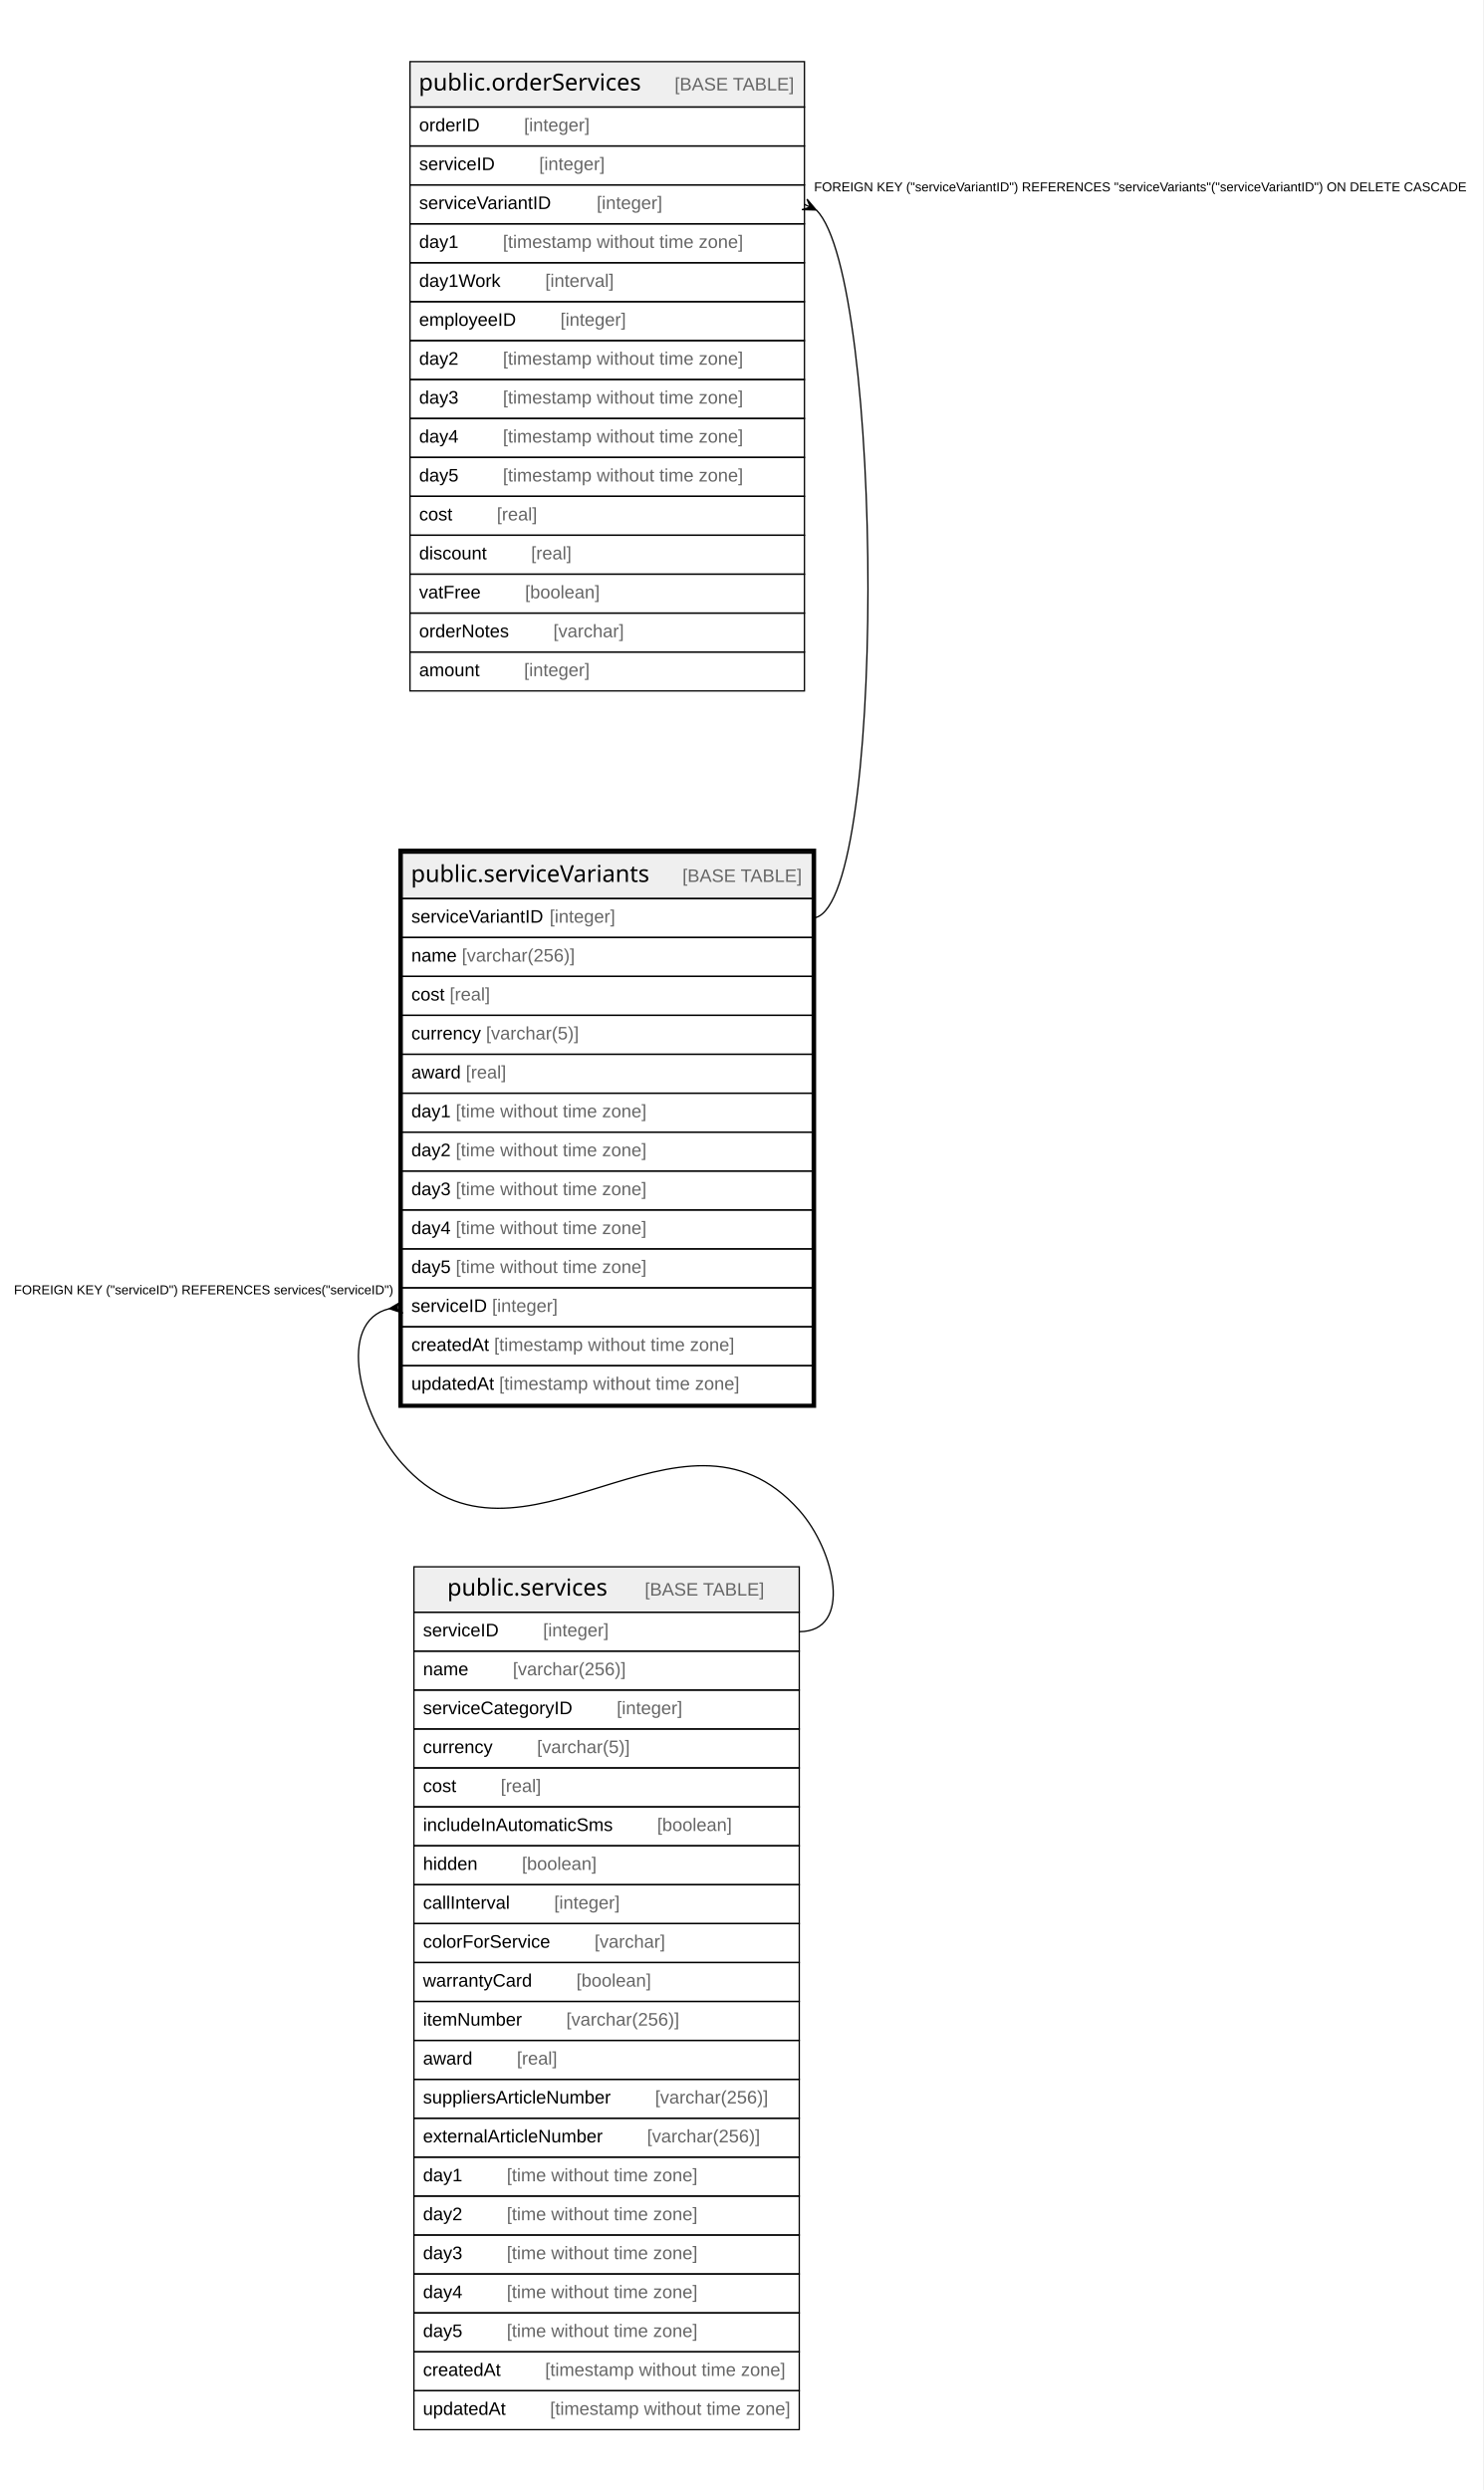
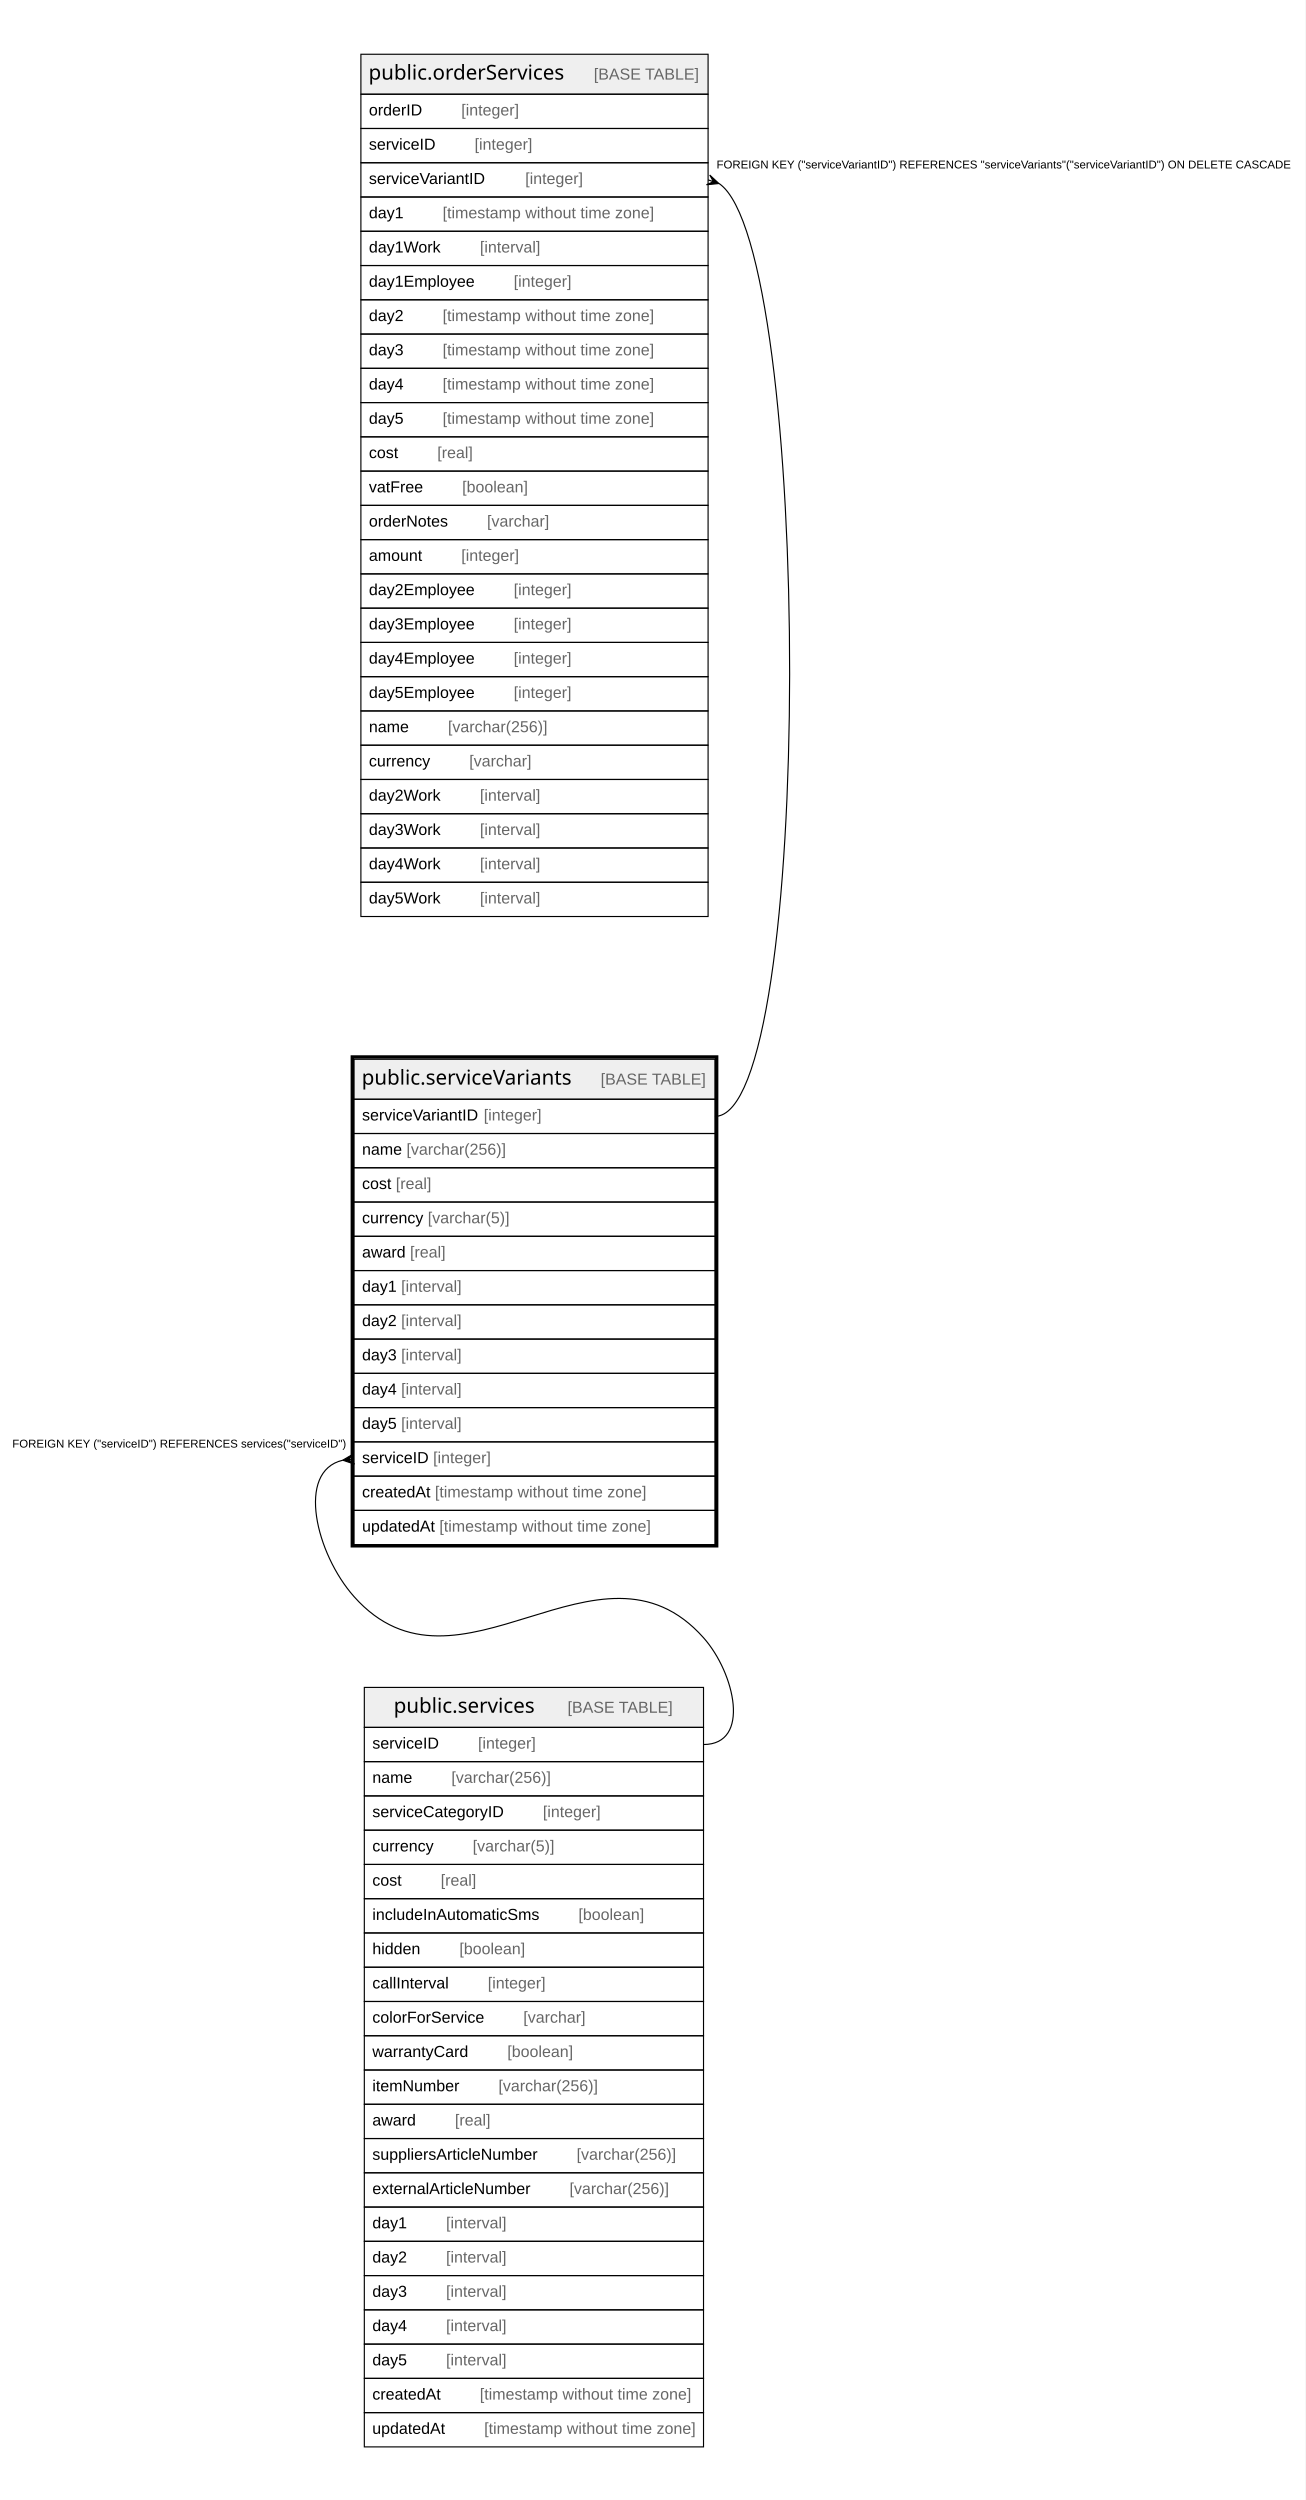
- <svg xmlns="http://www.w3.org/2000/svg" width="1143pt" height="1919pt" viewBox="0.00 0.00 1143.00 1919.00">
-   <g id="graph0" class="graph" transform="scale(1 1) rotate(0) translate(4 1915)">
-     <polygon fill="#ffffff" stroke="transparent" points="-4,4 -4,-1915 1139,-1915 1139,4 -4,4" />
+ <svg xmlns="http://www.w3.org/2000/svg" width="1143pt" height="2189pt" viewBox="0.00 0.00 1143.00 2189.00">
+   <g id="graph0" class="graph" transform="scale(1 1) rotate(0) translate(4 2185)">
+     <polygon fill="#ffffff" stroke="transparent" points="-4,4 -4,-2185 1139,-2185 1139,4 -4,4" />
    <g id="node1" class="node">
      <polygon fill="#efefef" stroke="transparent" points="306,-1222.5 306,-1257.5 622,-1257.5 622,-1222.5 306,-1222.5" />
      <polygon fill="none" stroke="#000000" points="306,-1222.5 306,-1257.5 622,-1257.5 622,-1222.5 306,-1222.5" />
      <text text-anchor="start" x="312.706" y="-1235.3" font-family="Arial Bold" font-size="18.00" fill="#000000">public.serviceVariants</text>
      <text text-anchor="start" x="487.726" y="-1235.3" font-family="Arial" font-size="14.00" fill="#000000">    </text>
      <text text-anchor="start" x="521.931" y="-1235.3" font-family="Arial" font-size="14.00" fill="#666666">[BASE TABLE]</text>
      <polygon fill="none" stroke="#000000" points="306,-1192.5 306,-1222.5 622,-1222.5 622,-1192.5 306,-1192.5" />
      <text text-anchor="start" x="313" y="-1203.9" font-family="Arial" font-size="14.00" fill="#000000">serviceVariantID </text>
      <text text-anchor="start" x="419.562" y="-1203.9" font-family="Arial" font-size="14.00" fill="#666666">[integer]</text>
      <polygon fill="none" stroke="#000000" points="306,-1162.5 306,-1192.5 622,-1192.5 622,-1162.5 306,-1162.5" />
      <text text-anchor="start" x="313" y="-1173.9" font-family="Arial" font-size="14.00" fill="#000000">name </text>
      <text text-anchor="start" x="351.899" y="-1173.9" font-family="Arial" font-size="14.00" fill="#666666">[varchar(256)]</text>
      <polygon fill="none" stroke="#000000" points="306,-1132.5 306,-1162.5 622,-1162.5 622,-1132.5 306,-1132.5" />
      <text text-anchor="start" x="313" y="-1143.9" font-family="Arial" font-size="14.00" fill="#000000">cost </text>
      <text text-anchor="start" x="342.564" y="-1143.9" font-family="Arial" font-size="14.00" fill="#666666">[real]</text>
      <polygon fill="none" stroke="#000000" points="306,-1102.5 306,-1132.5 622,-1132.5 622,-1102.5 306,-1102.5" />
      <text text-anchor="start" x="313" y="-1113.9" font-family="Arial" font-size="14.00" fill="#000000">currency </text>
      <text text-anchor="start" x="370.56" y="-1113.9" font-family="Arial" font-size="14.00" fill="#666666">[varchar(5)]</text>
      <polygon fill="none" stroke="#000000" points="306,-1072.5 306,-1102.5 622,-1102.5 622,-1072.5 306,-1072.5" />
      <text text-anchor="start" x="313" y="-1083.9" font-family="Arial" font-size="14.00" fill="#000000">award </text>
      <text text-anchor="start" x="355.006" y="-1083.9" font-family="Arial" font-size="14.00" fill="#666666">[real]</text>
      <polygon fill="none" stroke="#000000" points="306,-1042.5 306,-1072.5 622,-1072.5 622,-1042.5 306,-1042.5" />
      <text text-anchor="start" x="313" y="-1053.9" font-family="Arial" font-size="14.00" fill="#000000">day1 </text>
-       <text text-anchor="start" x="347.238" y="-1053.9" font-family="Arial" font-size="14.00" fill="#666666">[time without time zone]</text>
+       <text text-anchor="start" x="347.238" y="-1053.9" font-family="Arial" font-size="14.00" fill="#666666">[interval]</text>
      <polygon fill="none" stroke="#000000" points="306,-1012.5 306,-1042.5 622,-1042.5 622,-1012.5 306,-1012.5" />
      <text text-anchor="start" x="313" y="-1023.9" font-family="Arial" font-size="14.00" fill="#000000">day2 </text>
-       <text text-anchor="start" x="347.238" y="-1023.9" font-family="Arial" font-size="14.00" fill="#666666">[time without time zone]</text>
+       <text text-anchor="start" x="347.238" y="-1023.9" font-family="Arial" font-size="14.00" fill="#666666">[interval]</text>
      <polygon fill="none" stroke="#000000" points="306,-982.5 306,-1012.5 622,-1012.5 622,-982.5 306,-982.5" />
      <text text-anchor="start" x="313" y="-993.9" font-family="Arial" font-size="14.00" fill="#000000">day3 </text>
-       <text text-anchor="start" x="347.238" y="-993.9" font-family="Arial" font-size="14.00" fill="#666666">[time without time zone]</text>
+       <text text-anchor="start" x="347.238" y="-993.9" font-family="Arial" font-size="14.00" fill="#666666">[interval]</text>
      <polygon fill="none" stroke="#000000" points="306,-952.5 306,-982.5 622,-982.5 622,-952.5 306,-952.5" />
      <text text-anchor="start" x="313" y="-963.9" font-family="Arial" font-size="14.00" fill="#000000">day4 </text>
-       <text text-anchor="start" x="347.238" y="-963.9" font-family="Arial" font-size="14.00" fill="#666666">[time without time zone]</text>
+       <text text-anchor="start" x="347.238" y="-963.9" font-family="Arial" font-size="14.00" fill="#666666">[interval]</text>
      <polygon fill="none" stroke="#000000" points="306,-922.5 306,-952.5 622,-952.5 622,-922.5 306,-922.5" />
      <text text-anchor="start" x="313" y="-933.9" font-family="Arial" font-size="14.00" fill="#000000">day5 </text>
-       <text text-anchor="start" x="347.238" y="-933.9" font-family="Arial" font-size="14.00" fill="#666666">[time without time zone]</text>
+       <text text-anchor="start" x="347.238" y="-933.9" font-family="Arial" font-size="14.00" fill="#666666">[interval]</text>
      <polygon fill="none" stroke="#000000" points="306,-892.5 306,-922.5 622,-922.5 622,-892.5 306,-892.5" />
      <text text-anchor="start" x="313" y="-903.9" font-family="Arial" font-size="14.00" fill="#000000">serviceID </text>
      <text text-anchor="start" x="375.22" y="-903.9" font-family="Arial" font-size="14.00" fill="#666666">[integer]</text>
      <polygon fill="none" stroke="#000000" points="306,-862.5 306,-892.5 622,-892.5 622,-862.5 306,-862.5" />
      <text text-anchor="start" x="313" y="-873.9" font-family="Arial" font-size="14.00" fill="#000000">createdAt </text>
      <text text-anchor="start" x="376.799" y="-873.9" font-family="Arial" font-size="14.00" fill="#666666">[timestamp without time zone]</text>
      <polygon fill="none" stroke="#000000" points="306,-832.5 306,-862.5 622,-862.5 622,-832.5 306,-832.5" />
      <text text-anchor="start" x="313" y="-843.9" font-family="Arial" font-size="14.00" fill="#000000">updatedAt </text>
      <text text-anchor="start" x="380.704" y="-843.9" font-family="Arial" font-size="14.00" fill="#666666">[timestamp without time zone]</text>
      <polygon fill="none" stroke="#000000" stroke-width="3" points="304.5,-831.5 304.5,-1259.5 623.5,-1259.5 623.5,-831.5 304.5,-831.5" />
    </g>
    <g id="node3" class="node">
      <polygon fill="#efefef" stroke="transparent" points="315,-672.5 315,-707.5 612,-707.5 612,-672.5 315,-672.5" />
      <polygon fill="none" stroke="#000000" points="315,-672.5 315,-707.5 612,-707.5 612,-672.5 315,-672.5" />
      <text text-anchor="start" x="340.712" y="-685.3" font-family="Arial Bold" font-size="18.00" fill="#000000">public.services</text>
      <text text-anchor="start" x="458.72" y="-685.3" font-family="Arial" font-size="14.00" fill="#000000">    </text>
      <text text-anchor="start" x="492.925" y="-685.3" font-family="Arial" font-size="14.00" fill="#666666">[BASE TABLE]</text>
      <polygon fill="none" stroke="#000000" points="315,-642.5 315,-672.5 612,-672.5 612,-642.5 315,-642.5" />
      <text text-anchor="start" x="322" y="-653.9" font-family="Arial" font-size="14.00" fill="#000000">serviceID    </text>
      <text text-anchor="start" x="414.534" y="-653.9" font-family="Arial" font-size="14.00" fill="#666666">[integer]</text>
      <polygon fill="none" stroke="#000000" points="315,-612.5 315,-642.5 612,-642.5 612,-612.5 315,-612.5" />
      <text text-anchor="start" x="322" y="-623.9" font-family="Arial" font-size="14.00" fill="#000000">name    </text>
      <text text-anchor="start" x="391.213" y="-623.9" font-family="Arial" font-size="14.00" fill="#666666">[varchar(256)]</text>
      <polygon fill="none" stroke="#000000" points="315,-582.5 315,-612.5 612,-612.5 612,-582.5 315,-582.5" />
      <text text-anchor="start" x="322" y="-593.9" font-family="Arial" font-size="14.00" fill="#000000">serviceCategoryID    </text>
      <text text-anchor="start" x="471.323" y="-593.9" font-family="Arial" font-size="14.00" fill="#666666">[integer]</text>
      <polygon fill="none" stroke="#000000" points="315,-552.5 315,-582.5 612,-582.5 612,-552.5 315,-552.5" />
      <text text-anchor="start" x="322" y="-563.9" font-family="Arial" font-size="14.00" fill="#000000">currency    </text>
      <text text-anchor="start" x="409.874" y="-563.9" font-family="Arial" font-size="14.00" fill="#666666">[varchar(5)]</text>
      <polygon fill="none" stroke="#000000" points="315,-522.5 315,-552.5 612,-552.5 612,-522.5 315,-522.5" />
      <text text-anchor="start" x="322" y="-533.9" font-family="Arial" font-size="14.00" fill="#000000">cost    </text>
      <text text-anchor="start" x="381.878" y="-533.9" font-family="Arial" font-size="14.00" fill="#666666">[real]</text>
      <polygon fill="none" stroke="#000000" points="315,-492.5 315,-522.5 612,-522.5 612,-492.5 315,-492.5" />
      <text text-anchor="start" x="322" y="-503.9" font-family="Arial" font-size="14.00" fill="#000000">includeInAutomaticSms    </text>
      <text text-anchor="start" x="502.452" y="-503.9" font-family="Arial" font-size="14.00" fill="#666666">[boolean]</text>
      <polygon fill="none" stroke="#000000" points="315,-462.5 315,-492.5 612,-492.5 612,-462.5 315,-462.5" />
      <text text-anchor="start" x="322" y="-473.9" font-family="Arial" font-size="14.00" fill="#000000">hidden    </text>
      <text text-anchor="start" x="398.224" y="-473.9" font-family="Arial" font-size="14.00" fill="#666666">[boolean]</text>
      <polygon fill="none" stroke="#000000" points="315,-432.5 315,-462.5 612,-462.5 612,-432.5 315,-432.5" />
      <text text-anchor="start" x="322" y="-443.9" font-family="Arial" font-size="14.00" fill="#000000">callInterval    </text>
      <text text-anchor="start" x="423.097" y="-443.9" font-family="Arial" font-size="14.00" fill="#666666">[integer]</text>
      <polygon fill="none" stroke="#000000" points="315,-402.5 315,-432.5 612,-432.5 612,-402.5 315,-402.5" />
      <text text-anchor="start" x="322" y="-413.9" font-family="Arial" font-size="14.00" fill="#000000">colorForService    </text>
      <text text-anchor="start" x="454.202" y="-413.9" font-family="Arial" font-size="14.00" fill="#666666">[varchar]</text>
      <polygon fill="none" stroke="#000000" points="315,-372.5 315,-402.5 612,-402.5 612,-372.5 315,-372.5" />
      <text text-anchor="start" x="322" y="-383.9" font-family="Arial" font-size="14.00" fill="#000000">warrantyCard    </text>
      <text text-anchor="start" x="440.203" y="-383.9" font-family="Arial" font-size="14.00" fill="#666666">[boolean]</text>
      <polygon fill="none" stroke="#000000" points="315,-342.5 315,-372.5 612,-372.5 612,-342.5 315,-342.5" />
      <text text-anchor="start" x="322" y="-353.9" font-family="Arial" font-size="14.00" fill="#000000">itemNumber    </text>
      <text text-anchor="start" x="432.421" y="-353.9" font-family="Arial" font-size="14.00" fill="#666666">[varchar(256)]</text>
      <polygon fill="none" stroke="#000000" points="315,-312.5 315,-342.5 612,-342.5 612,-312.5 315,-312.5" />
      <text text-anchor="start" x="322" y="-323.9" font-family="Arial" font-size="14.00" fill="#000000">award    </text>
      <text text-anchor="start" x="394.32" y="-323.9" font-family="Arial" font-size="14.00" fill="#666666">[real]</text>
      <polygon fill="none" stroke="#000000" points="315,-282.5 315,-312.5 612,-312.5 612,-282.5 315,-282.5" />
      <text text-anchor="start" x="322" y="-293.9" font-family="Arial" font-size="14.00" fill="#000000">suppliersArticleNumber    </text>
      <text text-anchor="start" x="500.868" y="-293.9" font-family="Arial" font-size="14.00" fill="#666666">[varchar(256)]</text>
      <polygon fill="none" stroke="#000000" points="315,-252.5 315,-282.5 612,-282.5 612,-252.5 315,-252.5" />
      <text text-anchor="start" x="322" y="-263.9" font-family="Arial" font-size="14.00" fill="#000000">externalArticleNumber    </text>
      <text text-anchor="start" x="494.652" y="-263.9" font-family="Arial" font-size="14.00" fill="#666666">[varchar(256)]</text>
      <polygon fill="none" stroke="#000000" points="315,-222.5 315,-252.5 612,-252.5 612,-222.5 315,-222.5" />
      <text text-anchor="start" x="322" y="-233.9" font-family="Arial" font-size="14.00" fill="#000000">day1    </text>
-       <text text-anchor="start" x="386.553" y="-233.9" font-family="Arial" font-size="14.00" fill="#666666">[time without time zone]</text>
+       <text text-anchor="start" x="386.553" y="-233.9" font-family="Arial" font-size="14.00" fill="#666666">[interval]</text>
      <polygon fill="none" stroke="#000000" points="315,-192.5 315,-222.5 612,-222.5 612,-192.5 315,-192.5" />
      <text text-anchor="start" x="322" y="-203.9" font-family="Arial" font-size="14.00" fill="#000000">day2    </text>
-       <text text-anchor="start" x="386.553" y="-203.9" font-family="Arial" font-size="14.00" fill="#666666">[time without time zone]</text>
+       <text text-anchor="start" x="386.553" y="-203.9" font-family="Arial" font-size="14.00" fill="#666666">[interval]</text>
      <polygon fill="none" stroke="#000000" points="315,-162.5 315,-192.5 612,-192.5 612,-162.5 315,-162.5" />
      <text text-anchor="start" x="322" y="-173.9" font-family="Arial" font-size="14.00" fill="#000000">day3    </text>
-       <text text-anchor="start" x="386.553" y="-173.9" font-family="Arial" font-size="14.00" fill="#666666">[time without time zone]</text>
+       <text text-anchor="start" x="386.553" y="-173.9" font-family="Arial" font-size="14.00" fill="#666666">[interval]</text>
      <polygon fill="none" stroke="#000000" points="315,-132.5 315,-162.5 612,-162.5 612,-132.5 315,-132.5" />
      <text text-anchor="start" x="322" y="-143.9" font-family="Arial" font-size="14.00" fill="#000000">day4    </text>
-       <text text-anchor="start" x="386.553" y="-143.9" font-family="Arial" font-size="14.00" fill="#666666">[time without time zone]</text>
+       <text text-anchor="start" x="386.553" y="-143.9" font-family="Arial" font-size="14.00" fill="#666666">[interval]</text>
      <polygon fill="none" stroke="#000000" points="315,-102.5 315,-132.5 612,-132.5 612,-102.5 315,-102.5" />
      <text text-anchor="start" x="322" y="-113.9" font-family="Arial" font-size="14.00" fill="#000000">day5    </text>
-       <text text-anchor="start" x="386.553" y="-113.9" font-family="Arial" font-size="14.00" fill="#666666">[time without time zone]</text>
+       <text text-anchor="start" x="386.553" y="-113.9" font-family="Arial" font-size="14.00" fill="#666666">[interval]</text>
      <polygon fill="none" stroke="#000000" points="315,-72.5 315,-102.5 612,-102.5 612,-72.5 315,-72.5" />
      <text text-anchor="start" x="322" y="-83.9" font-family="Arial" font-size="14.00" fill="#000000">createdAt    </text>
      <text text-anchor="start" x="416.114" y="-83.9" font-family="Arial" font-size="14.00" fill="#666666">[timestamp without time zone]</text>
      <polygon fill="none" stroke="#000000" points="315,-42.5 315,-72.5 612,-72.5 612,-42.5 315,-42.5" />
      <text text-anchor="start" x="321.921" y="-53.9" font-family="Arial" font-size="14.00" fill="#000000">updatedAt    </text>
      <text text-anchor="start" x="419.939" y="-53.9" font-family="Arial" font-size="14.00" fill="#666666">[timestamp without time zone]</text>
    </g>
    <g id="edge2" class="edge">
      <path fill="none" stroke="#000000" d="M296.002,-906.41C254.983,-896.686 272.844,-824.285 306,-787 396.997,-684.67 521.003,-853.33 612,-751 639.614,-719.947 653.556,-657.5 612,-657.5" />
      <polygon fill="#000000" stroke="#000000" points="296.059,-906.417 305.512,-911.973 301.029,-906.958 306,-907.5 306,-907.5 306,-907.5 301.029,-906.958 306.488,-903.027 296.059,-906.417 296.059,-906.417" />
      <text text-anchor="start" x="6.744" y="-917.5" font-family="Arial" font-size="10.00" fill="#000000">FOREIGN KEY ("serviceID") REFERENCES services("serviceID")</text>
    </g>
    <g id="node2" class="node">
-       <polygon fill="#efefef" stroke="transparent" points="312,-1832.5 312,-1867.5 616,-1867.5 616,-1832.5 312,-1832.5" />
-       <polygon fill="none" stroke="#000000" points="312,-1832.5 312,-1867.5 616,-1867.5 616,-1832.5 312,-1832.5" />
-       <text text-anchor="start" x="318.708" y="-1845.3" font-family="Arial Bold" font-size="18.00" fill="#000000">public.orderServices</text>
-       <text text-anchor="start" x="481.724" y="-1845.3" font-family="Arial" font-size="14.00" fill="#000000">    </text>
-       <text text-anchor="start" x="515.928" y="-1845.3" font-family="Arial" font-size="14.00" fill="#666666">[BASE TABLE]</text>
+       <polygon fill="#efefef" stroke="transparent" points="312,-2102.5 312,-2137.5 616,-2137.5 616,-2102.5 312,-2102.5" />
+       <polygon fill="none" stroke="#000000" points="312,-2102.5 312,-2137.5 616,-2137.5 616,-2102.5 312,-2102.5" />
+       <text text-anchor="start" x="318.708" y="-2115.3" font-family="Arial Bold" font-size="18.00" fill="#000000">public.orderServices</text>
+       <text text-anchor="start" x="481.724" y="-2115.3" font-family="Arial" font-size="14.00" fill="#000000">    </text>
+       <text text-anchor="start" x="515.928" y="-2115.3" font-family="Arial" font-size="14.00" fill="#666666">[BASE TABLE]</text>
+       <polygon fill="none" stroke="#000000" points="312,-2072.5 312,-2102.5 616,-2102.5 616,-2072.5 312,-2072.5" />
+       <text text-anchor="start" x="319" y="-2083.9" font-family="Arial" font-size="14.00" fill="#000000">orderID    </text>
+       <text text-anchor="start" x="399.871" y="-2083.9" font-family="Arial" font-size="14.00" fill="#666666">[integer]</text>
+       <polygon fill="none" stroke="#000000" points="312,-2042.5 312,-2072.5 616,-2072.5 616,-2042.5 312,-2042.5" />
+       <text text-anchor="start" x="319" y="-2053.9" font-family="Arial" font-size="14.00" fill="#000000">serviceID    </text>
+       <text text-anchor="start" x="411.534" y="-2053.9" font-family="Arial" font-size="14.00" fill="#666666">[integer]</text>
+       <polygon fill="none" stroke="#000000" points="312,-2012.5 312,-2042.5 616,-2042.5 616,-2012.5 312,-2012.5" />
+       <text text-anchor="start" x="319" y="-2023.9" font-family="Arial" font-size="14.00" fill="#000000">serviceVariantID    </text>
+       <text text-anchor="start" x="455.877" y="-2023.9" font-family="Arial" font-size="14.00" fill="#666666">[integer]</text>
+       <polygon fill="none" stroke="#000000" points="312,-1982.5 312,-2012.5 616,-2012.5 616,-1982.5 312,-1982.5" />
+       <text text-anchor="start" x="319" y="-1993.9" font-family="Arial" font-size="14.00" fill="#000000">day1    </text>
+       <text text-anchor="start" x="383.553" y="-1993.9" font-family="Arial" font-size="14.00" fill="#666666">[timestamp without time zone]</text>
+       <polygon fill="none" stroke="#000000" points="312,-1952.5 312,-1982.5 616,-1982.5 616,-1952.5 312,-1952.5" />
+       <text text-anchor="start" x="319" y="-1963.9" font-family="Arial" font-size="14.00" fill="#000000">day1Work    </text>
+       <text text-anchor="start" x="416.21" y="-1963.9" font-family="Arial" font-size="14.00" fill="#666666">[interval]</text>
+       <polygon fill="none" stroke="#000000" points="312,-1922.5 312,-1952.5 616,-1952.5 616,-1922.5 312,-1922.5" />
+       <text text-anchor="start" x="319" y="-1933.9" font-family="Arial" font-size="14.00" fill="#000000">day1Employee    </text>
+       <text text-anchor="start" x="445.787" y="-1933.9" font-family="Arial" font-size="14.00" fill="#666666">[integer]</text>
+       <polygon fill="none" stroke="#000000" points="312,-1892.5 312,-1922.5 616,-1922.5 616,-1892.5 312,-1892.5" />
+       <text text-anchor="start" x="319" y="-1903.9" font-family="Arial" font-size="14.00" fill="#000000">day2    </text>
+       <text text-anchor="start" x="383.553" y="-1903.9" font-family="Arial" font-size="14.00" fill="#666666">[timestamp without time zone]</text>
+       <polygon fill="none" stroke="#000000" points="312,-1862.5 312,-1892.5 616,-1892.5 616,-1862.5 312,-1862.5" />
+       <text text-anchor="start" x="319" y="-1873.9" font-family="Arial" font-size="14.00" fill="#000000">day3    </text>
+       <text text-anchor="start" x="383.553" y="-1873.9" font-family="Arial" font-size="14.00" fill="#666666">[timestamp without time zone]</text>
+       <polygon fill="none" stroke="#000000" points="312,-1832.5 312,-1862.5 616,-1862.5 616,-1832.5 312,-1832.5" />
+       <text text-anchor="start" x="319" y="-1843.9" font-family="Arial" font-size="14.00" fill="#000000">day4    </text>
+       <text text-anchor="start" x="383.553" y="-1843.9" font-family="Arial" font-size="14.00" fill="#666666">[timestamp without time zone]</text>
      <polygon fill="none" stroke="#000000" points="312,-1802.5 312,-1832.5 616,-1832.5 616,-1802.5 312,-1802.5" />
-       <text text-anchor="start" x="319" y="-1813.9" font-family="Arial" font-size="14.00" fill="#000000">orderID    </text>
-       <text text-anchor="start" x="399.871" y="-1813.9" font-family="Arial" font-size="14.00" fill="#666666">[integer]</text>
+       <text text-anchor="start" x="319" y="-1813.9" font-family="Arial" font-size="14.00" fill="#000000">day5    </text>
+       <text text-anchor="start" x="383.553" y="-1813.9" font-family="Arial" font-size="14.00" fill="#666666">[timestamp without time zone]</text>
      <polygon fill="none" stroke="#000000" points="312,-1772.5 312,-1802.5 616,-1802.5 616,-1772.5 312,-1772.5" />
-       <text text-anchor="start" x="319" y="-1783.9" font-family="Arial" font-size="14.00" fill="#000000">serviceID    </text>
-       <text text-anchor="start" x="411.534" y="-1783.9" font-family="Arial" font-size="14.00" fill="#666666">[integer]</text>
+       <text text-anchor="start" x="319" y="-1783.9" font-family="Arial" font-size="14.00" fill="#000000">cost    </text>
+       <text text-anchor="start" x="378.878" y="-1783.9" font-family="Arial" font-size="14.00" fill="#666666">[real]</text>
      <polygon fill="none" stroke="#000000" points="312,-1742.5 312,-1772.5 616,-1772.5 616,-1742.5 312,-1742.5" />
-       <text text-anchor="start" x="319" y="-1753.9" font-family="Arial" font-size="14.00" fill="#000000">serviceVariantID    </text>
-       <text text-anchor="start" x="455.877" y="-1753.9" font-family="Arial" font-size="14.00" fill="#666666">[integer]</text>
+       <text text-anchor="start" x="319" y="-1753.9" font-family="Arial" font-size="14.00" fill="#000000">vatFree    </text>
+       <text text-anchor="start" x="400.656" y="-1753.9" font-family="Arial" font-size="14.00" fill="#666666">[boolean]</text>
      <polygon fill="none" stroke="#000000" points="312,-1712.5 312,-1742.5 616,-1742.5 616,-1712.5 312,-1712.5" />
-       <text text-anchor="start" x="319" y="-1723.9" font-family="Arial" font-size="14.00" fill="#000000">day1    </text>
-       <text text-anchor="start" x="383.553" y="-1723.9" font-family="Arial" font-size="14.00" fill="#666666">[timestamp without time zone]</text>
+       <text text-anchor="start" x="319" y="-1723.9" font-family="Arial" font-size="14.00" fill="#000000">orderNotes    </text>
+       <text text-anchor="start" x="422.436" y="-1723.9" font-family="Arial" font-size="14.00" fill="#666666">[varchar]</text>
      <polygon fill="none" stroke="#000000" points="312,-1682.5 312,-1712.5 616,-1712.5 616,-1682.5 312,-1682.5" />
-       <text text-anchor="start" x="319" y="-1693.9" font-family="Arial" font-size="14.00" fill="#000000">day1Work    </text>
-       <text text-anchor="start" x="416.21" y="-1693.9" font-family="Arial" font-size="14.00" fill="#666666">[interval]</text>
+       <text text-anchor="start" x="319" y="-1693.9" font-family="Arial" font-size="14.00" fill="#000000">amount    </text>
+       <text text-anchor="start" x="399.886" y="-1693.9" font-family="Arial" font-size="14.00" fill="#666666">[integer]</text>
      <polygon fill="none" stroke="#000000" points="312,-1652.5 312,-1682.5 616,-1682.5 616,-1652.5 312,-1652.5" />
-       <text text-anchor="start" x="319" y="-1663.9" font-family="Arial" font-size="14.00" fill="#000000">employeeID    </text>
-       <text text-anchor="start" x="427.882" y="-1663.9" font-family="Arial" font-size="14.00" fill="#666666">[integer]</text>
+       <text text-anchor="start" x="319" y="-1663.9" font-family="Arial" font-size="14.00" fill="#000000">day2Employee    </text>
+       <text text-anchor="start" x="445.787" y="-1663.9" font-family="Arial" font-size="14.00" fill="#666666">[integer]</text>
      <polygon fill="none" stroke="#000000" points="312,-1622.5 312,-1652.5 616,-1652.5 616,-1622.5 312,-1622.5" />
-       <text text-anchor="start" x="319" y="-1633.9" font-family="Arial" font-size="14.00" fill="#000000">day2    </text>
-       <text text-anchor="start" x="383.553" y="-1633.9" font-family="Arial" font-size="14.00" fill="#666666">[timestamp without time zone]</text>
+       <text text-anchor="start" x="319" y="-1633.9" font-family="Arial" font-size="14.00" fill="#000000">day3Employee    </text>
+       <text text-anchor="start" x="445.787" y="-1633.9" font-family="Arial" font-size="14.00" fill="#666666">[integer]</text>
      <polygon fill="none" stroke="#000000" points="312,-1592.5 312,-1622.5 616,-1622.5 616,-1592.5 312,-1592.5" />
-       <text text-anchor="start" x="319" y="-1603.9" font-family="Arial" font-size="14.00" fill="#000000">day3    </text>
-       <text text-anchor="start" x="383.553" y="-1603.9" font-family="Arial" font-size="14.00" fill="#666666">[timestamp without time zone]</text>
+       <text text-anchor="start" x="319" y="-1603.9" font-family="Arial" font-size="14.00" fill="#000000">day4Employee    </text>
+       <text text-anchor="start" x="445.787" y="-1603.9" font-family="Arial" font-size="14.00" fill="#666666">[integer]</text>
      <polygon fill="none" stroke="#000000" points="312,-1562.5 312,-1592.5 616,-1592.5 616,-1562.5 312,-1562.5" />
-       <text text-anchor="start" x="319" y="-1573.9" font-family="Arial" font-size="14.00" fill="#000000">day4    </text>
-       <text text-anchor="start" x="383.553" y="-1573.9" font-family="Arial" font-size="14.00" fill="#666666">[timestamp without time zone]</text>
+       <text text-anchor="start" x="319" y="-1573.9" font-family="Arial" font-size="14.00" fill="#000000">day5Employee    </text>
+       <text text-anchor="start" x="445.787" y="-1573.9" font-family="Arial" font-size="14.00" fill="#666666">[integer]</text>
      <polygon fill="none" stroke="#000000" points="312,-1532.5 312,-1562.5 616,-1562.5 616,-1532.5 312,-1532.5" />
-       <text text-anchor="start" x="319" y="-1543.9" font-family="Arial" font-size="14.00" fill="#000000">day5    </text>
-       <text text-anchor="start" x="383.553" y="-1543.9" font-family="Arial" font-size="14.00" fill="#666666">[timestamp without time zone]</text>
+       <text text-anchor="start" x="319" y="-1543.9" font-family="Arial" font-size="14.00" fill="#000000">name    </text>
+       <text text-anchor="start" x="388.213" y="-1543.9" font-family="Arial" font-size="14.00" fill="#666666">[varchar(256)]</text>
      <polygon fill="none" stroke="#000000" points="312,-1502.5 312,-1532.5 616,-1532.5 616,-1502.5 312,-1502.5" />
-       <text text-anchor="start" x="319" y="-1513.9" font-family="Arial" font-size="14.00" fill="#000000">cost    </text>
-       <text text-anchor="start" x="378.878" y="-1513.9" font-family="Arial" font-size="14.00" fill="#666666">[real]</text>
+       <text text-anchor="start" x="319" y="-1513.9" font-family="Arial" font-size="14.00" fill="#000000">currency    </text>
+       <text text-anchor="start" x="406.874" y="-1513.9" font-family="Arial" font-size="14.00" fill="#666666">[varchar]</text>
      <polygon fill="none" stroke="#000000" points="312,-1472.5 312,-1502.5 616,-1502.5 616,-1472.5 312,-1472.5" />
-       <text text-anchor="start" x="319" y="-1483.9" font-family="Arial" font-size="14.00" fill="#000000">discount    </text>
-       <text text-anchor="start" x="405.332" y="-1483.9" font-family="Arial" font-size="14.00" fill="#666666">[real]</text>
+       <text text-anchor="start" x="319" y="-1483.9" font-family="Arial" font-size="14.00" fill="#000000">day2Work    </text>
+       <text text-anchor="start" x="416.21" y="-1483.9" font-family="Arial" font-size="14.00" fill="#666666">[interval]</text>
      <polygon fill="none" stroke="#000000" points="312,-1442.5 312,-1472.5 616,-1472.5 616,-1442.5 312,-1442.5" />
-       <text text-anchor="start" x="319" y="-1453.9" font-family="Arial" font-size="14.00" fill="#000000">vatFree    </text>
-       <text text-anchor="start" x="400.656" y="-1453.9" font-family="Arial" font-size="14.00" fill="#666666">[boolean]</text>
+       <text text-anchor="start" x="319" y="-1453.9" font-family="Arial" font-size="14.00" fill="#000000">day3Work    </text>
+       <text text-anchor="start" x="416.21" y="-1453.9" font-family="Arial" font-size="14.00" fill="#666666">[interval]</text>
      <polygon fill="none" stroke="#000000" points="312,-1412.5 312,-1442.5 616,-1442.5 616,-1412.5 312,-1412.5" />
-       <text text-anchor="start" x="319" y="-1423.9" font-family="Arial" font-size="14.00" fill="#000000">orderNotes    </text>
-       <text text-anchor="start" x="422.436" y="-1423.9" font-family="Arial" font-size="14.00" fill="#666666">[varchar]</text>
+       <text text-anchor="start" x="319" y="-1423.9" font-family="Arial" font-size="14.00" fill="#000000">day4Work    </text>
+       <text text-anchor="start" x="416.21" y="-1423.9" font-family="Arial" font-size="14.00" fill="#666666">[interval]</text>
      <polygon fill="none" stroke="#000000" points="312,-1382.5 312,-1412.5 616,-1412.5 616,-1382.5 312,-1382.5" />
-       <text text-anchor="start" x="319" y="-1393.9" font-family="Arial" font-size="14.00" fill="#000000">amount    </text>
-       <text text-anchor="start" x="399.886" y="-1393.9" font-family="Arial" font-size="14.00" fill="#666666">[integer]</text>
+       <text text-anchor="start" x="319" y="-1393.9" font-family="Arial" font-size="14.00" fill="#000000">day5Work    </text>
+       <text text-anchor="start" x="416.21" y="-1393.9" font-family="Arial" font-size="14.00" fill="#666666">[interval]</text>
    </g>
    <g id="edge1" class="edge">
-       <path fill="none" stroke="#000000" d="M625.207,-1753.073C677.561,-1701.022 679.892,-1207.5 622,-1207.5" />
-       <polygon fill="#000000" stroke="#000000" points="625.012,-1753.166 614.05,-1753.445 620.506,-1755.333 616,-1757.5 616,-1757.5 616,-1757.5 620.506,-1755.333 617.95,-1761.555 625.012,-1753.166 625.012,-1753.166" />
-       <text text-anchor="start" x="623.404" y="-1767.5" font-family="Arial" font-size="10.00" fill="#000000">FOREIGN KEY ("serviceVariantID") REFERENCES "serviceVariants"("serviceVariantID") ON DELETE CASCADE</text>
+       <path fill="none" stroke="#000000" d="M625.791,-2024.196C707.425,-1967.77 709.732,-1207.5 622,-1207.5" />
+       <polygon fill="#000000" stroke="#000000" points="625.475,-2024.303 614.561,-2023.236 620.738,-2025.901 616,-2027.5 616,-2027.5 616,-2027.5 620.738,-2025.901 617.439,-2031.764 625.475,-2024.303 625.475,-2024.303" />
+       <text text-anchor="start" x="623.404" y="-2037.5" font-family="Arial" font-size="10.00" fill="#000000">FOREIGN KEY ("serviceVariantID") REFERENCES "serviceVariants"("serviceVariantID") ON DELETE CASCADE</text>
    </g>
  </g>
</svg>
